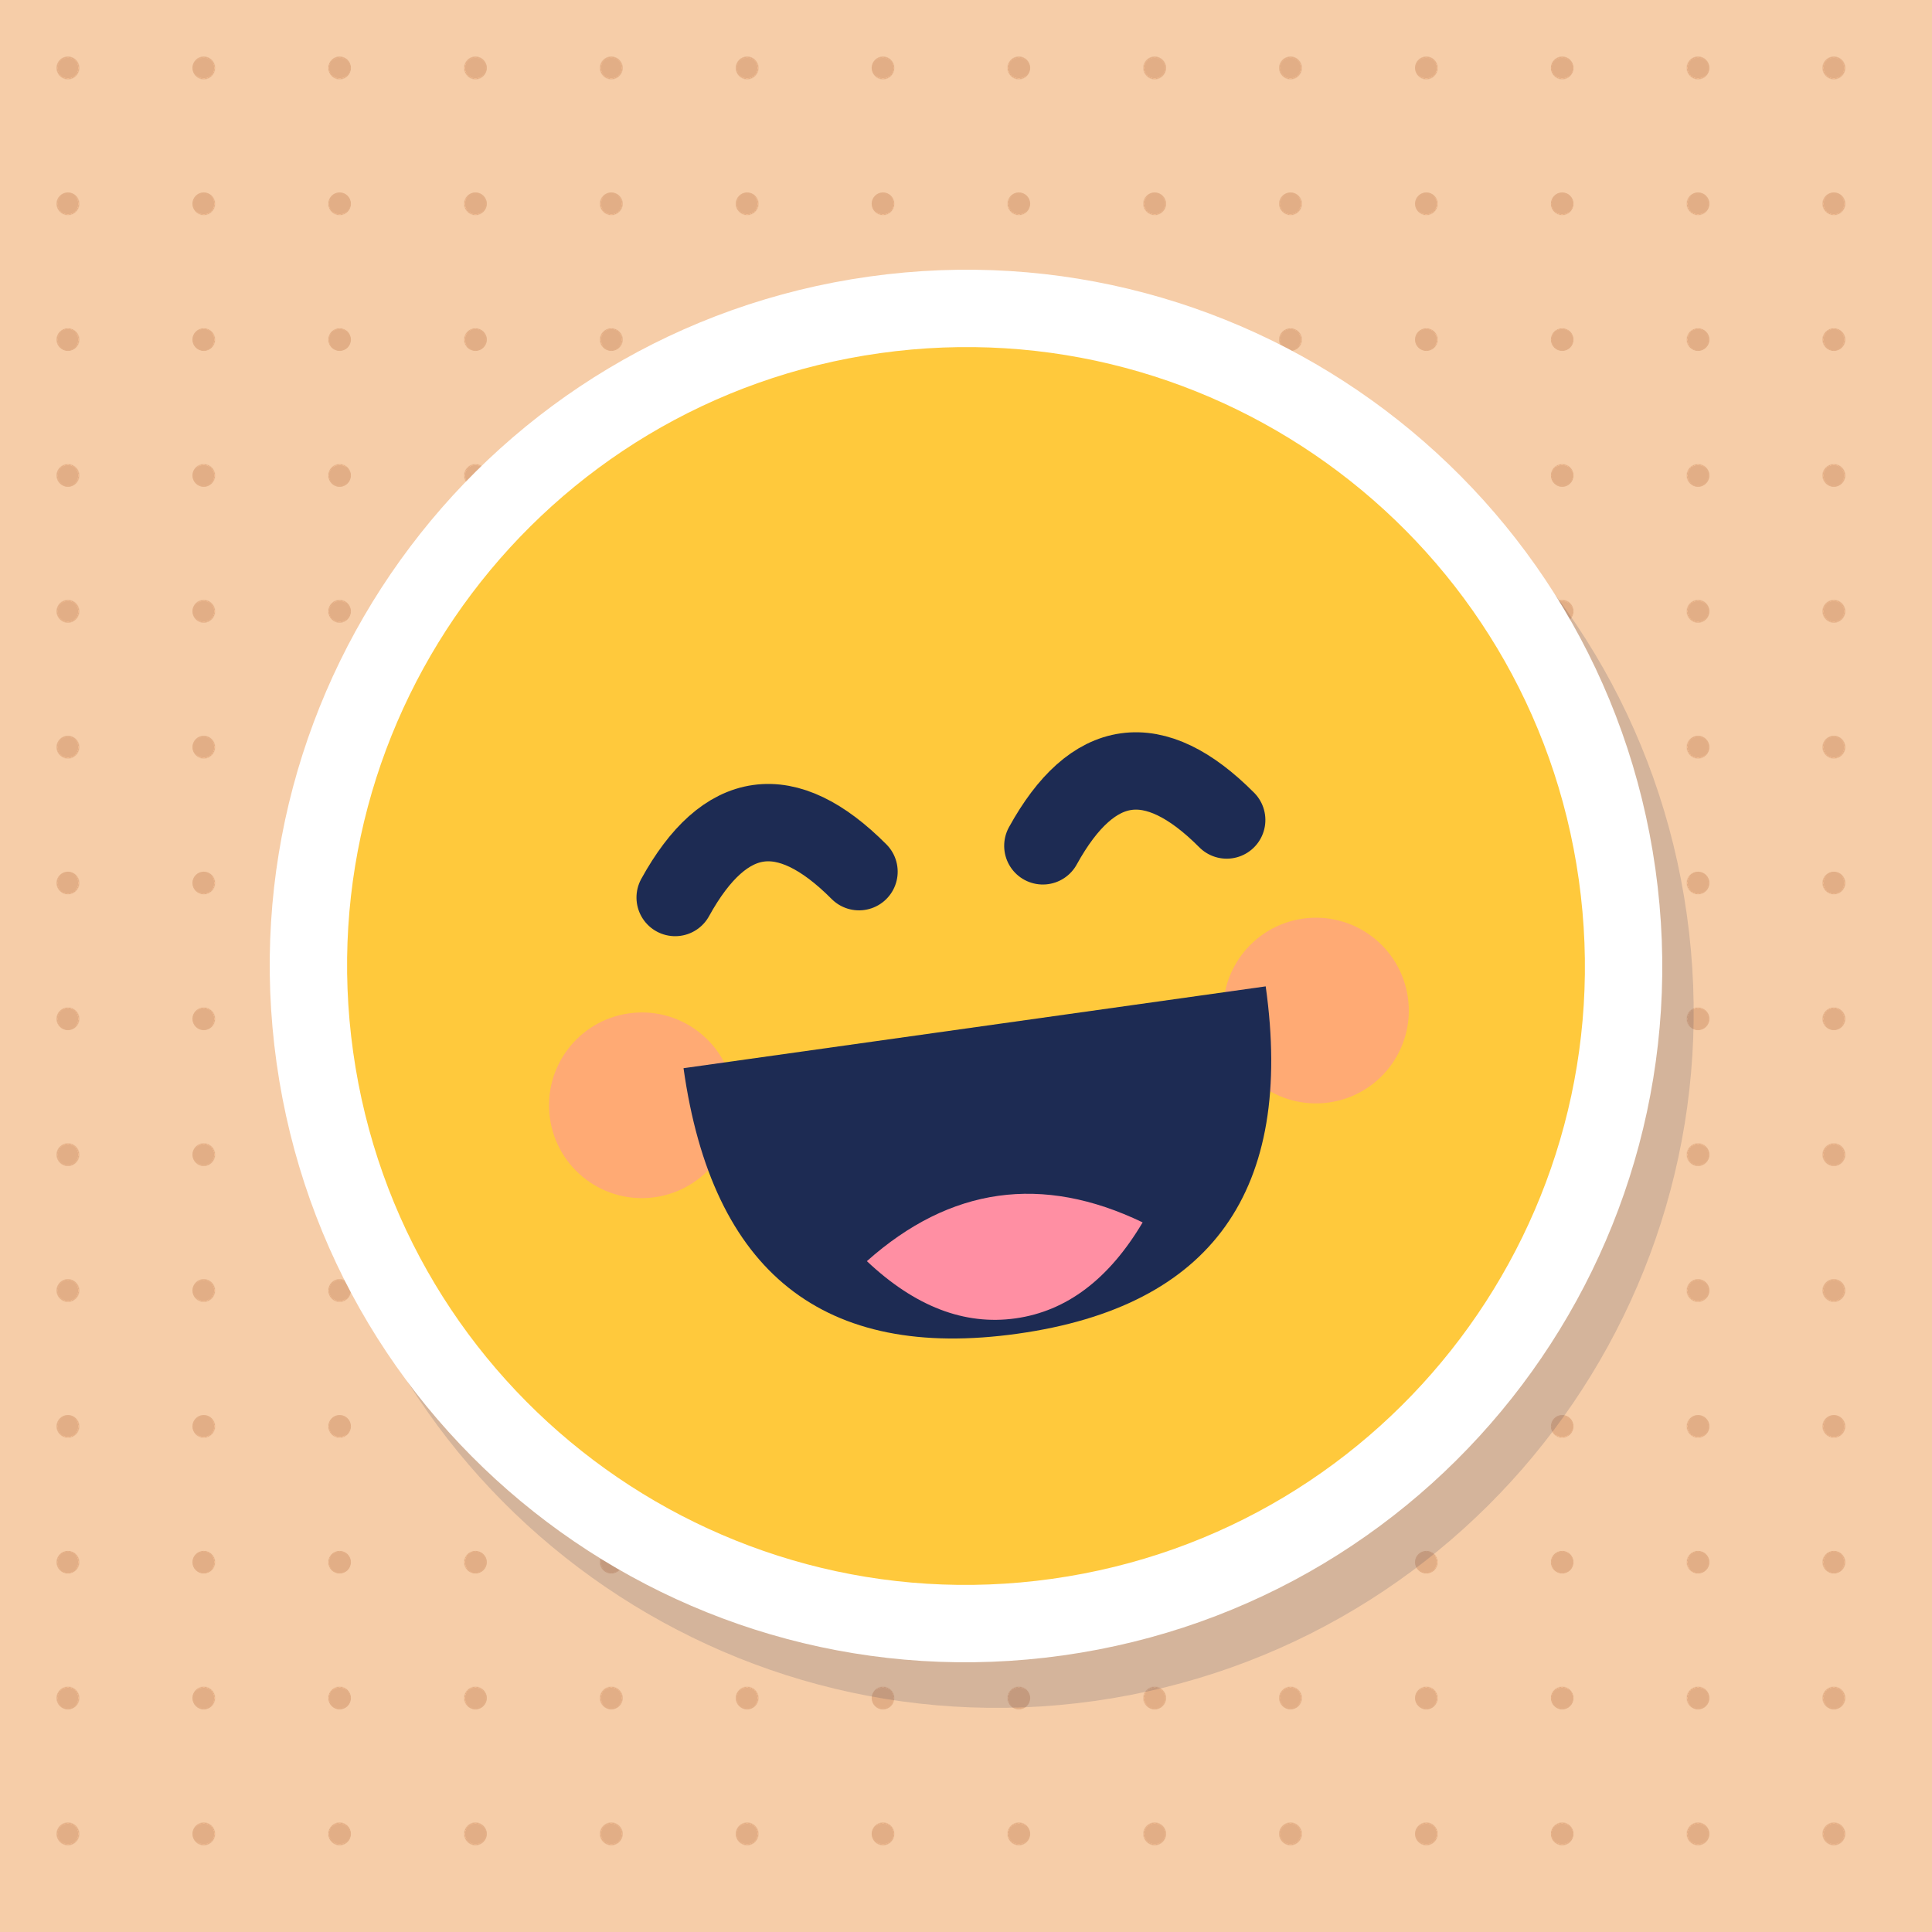
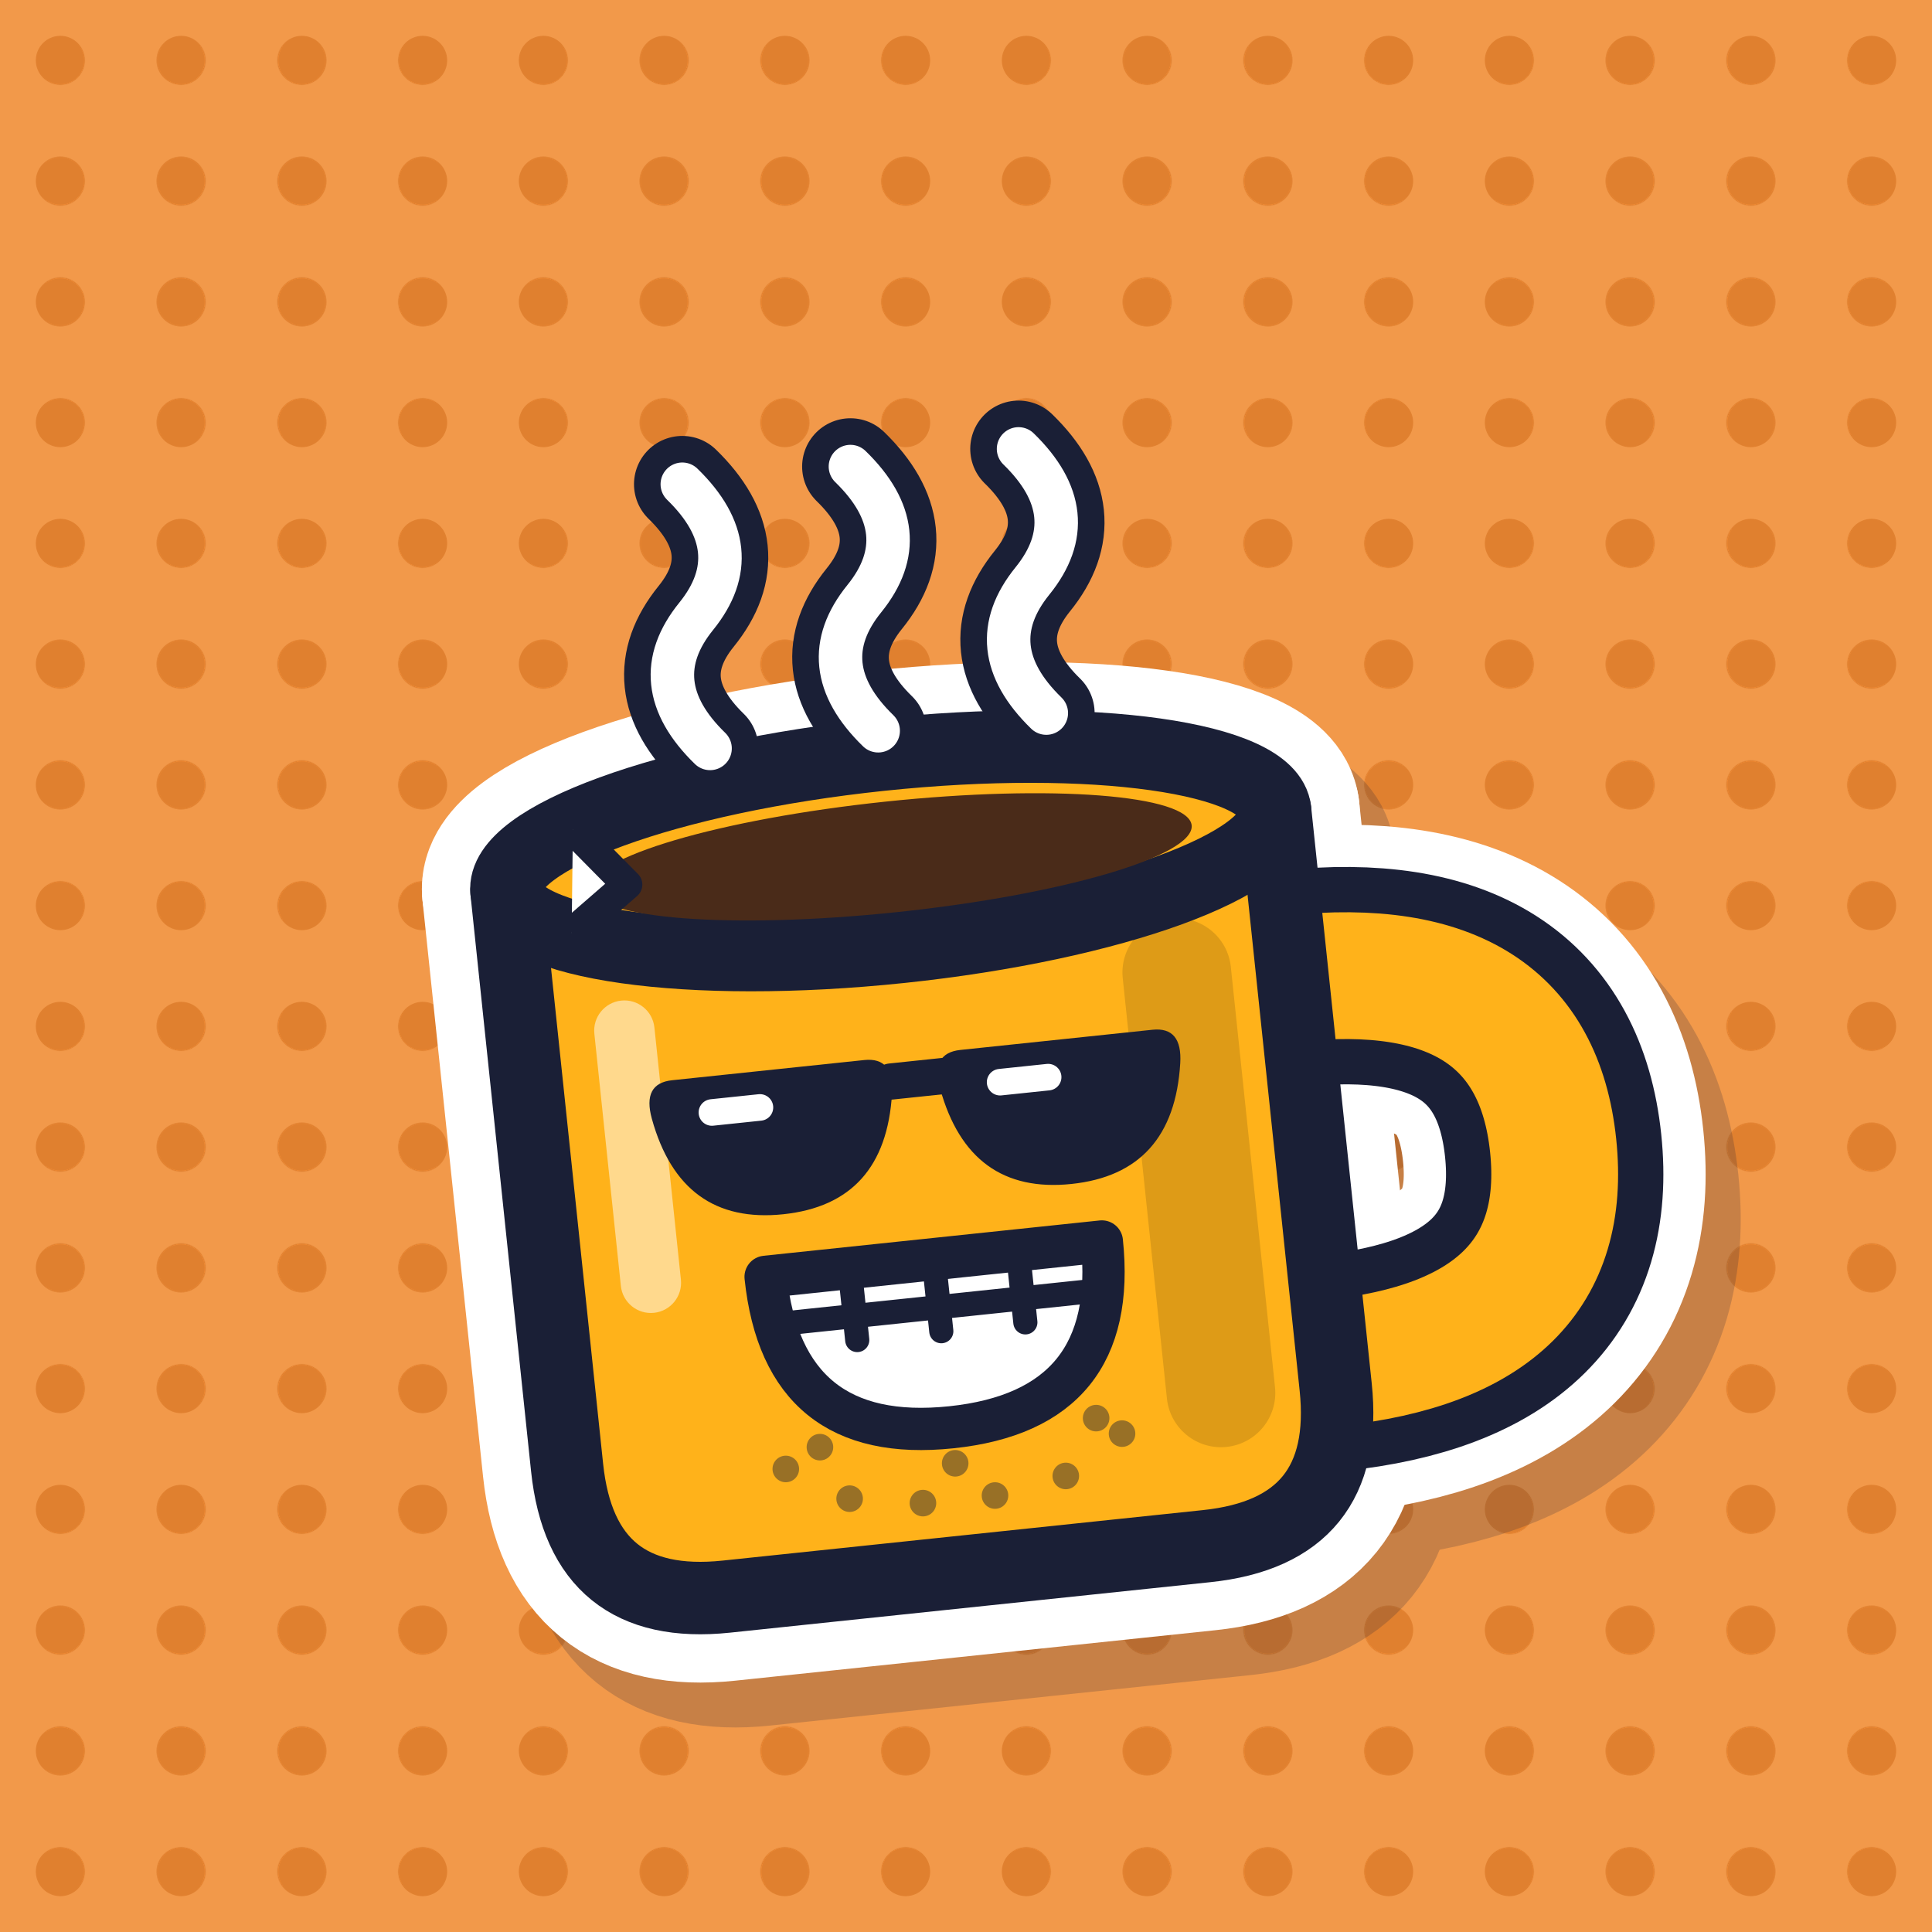
<svg xmlns="http://www.w3.org/2000/svg" viewBox="0 0 512 512">
  <defs>
-     <pattern id="d" width="36" height="36" patternUnits="userSpaceOnUse">
-       <circle cx="18" cy="18" r="3" fill="#E2AE86" />
+     <pattern id="d" width="32" height="32" patternUnits="userSpaceOnUse">
+       <circle cx="16" cy="16" r="6.5" fill="#E0802F" />
    </pattern>
-     <g id="f">
-       <circle cx="50" cy="52" r="40" />
+   </defs>
+   <rect width="512" height="512" fill="#F2994A" />
+   <rect width="512" height="512" fill="url(#d)" />
+   <g transform="translate(256 262) rotate(-6) scale(3.2) translate(-47 -44)">
+     <g transform="translate(2.5 4)" opacity="0.2">
+       <path d="M74 46q20 0 20 16q0 16-20 16" stroke="#1A1F36" stroke-width="25" stroke-linecap="round" stroke-linejoin="round" fill="none" />
+       <path d="M10 32V80q0 12 12 12h40q12 0 12-12V32Z" fill="#1A1F36" stroke="#1A1F36" stroke-width="14" stroke-linejoin="round" />
+       <ellipse cx="42" cy="32" rx="32" ry="8" fill="#1A1F36" stroke="#1A1F36" stroke-width="14" stroke-linejoin="round" />
    </g>
-   </defs>
-   <rect width="512" height="512" fill="#F6CDA8" />
-   <rect width="512" height="512" fill="url(#d)" />
-   <g transform="translate(256 256) rotate(-8) scale(4.1) translate(-50 -52)">
-     <circle cx="51.6" cy="55.2" r="45" fill="#1D2B53" opacity="0.16" />
-     <circle cx="50" cy="52" r="45" fill="#FFFFFF" />
-     <circle cx="50" cy="52" r="40" fill="#FFC93C" />
-     <path d="M32 45q6-8 12 0M56 45q6-8 12 0" stroke="#1D2B53" stroke-width="5" stroke-linecap="round" stroke-linejoin="round" fill="none" />
-     <circle cx="28" cy="58" r="6" fill="#FF8FA3" opacity="0.55" />
-     <circle cx="72" cy="58" r="6" fill="#FF8FA3" opacity="0.55" />
-     <path d="M31 56h38q0 20-19 20q-19 0-19-20z" fill="#1D2B53" />
-     <path d="M41 70q9-6 18 0q-4 5-9 5q-5 0-9-5z" fill="#FF8FA3" />
+     <path d="M74 46q20 0 20 16q0 16-20 16" stroke="#FFFFFF" stroke-width="25" stroke-linecap="round" stroke-linejoin="round" fill="none" />
+     <path d="M10 32V80q0 12 12 12h40q12 0 12-12V32Z" fill="#FFFFFF" stroke="#FFFFFF" stroke-width="14" stroke-linejoin="round" />
+     <ellipse cx="42" cy="32" rx="32" ry="8" fill="#FFFFFF" stroke="#FFFFFF" stroke-width="14" stroke-linejoin="round" />
+     <path d="M74 46q20 0 20 16q0 16-20 16" stroke="#1A1F36" stroke-width="18" stroke-linecap="round" stroke-linejoin="round" fill="none" />
+     <path d="M74 46q20 0 20 16q0 16-20 16" stroke="#FFB21A" stroke-width="10.5" stroke-linecap="round" stroke-linejoin="round" fill="none" />
+     <path d="M10 32V80q0 12 12 12h40q12 0 12-12V32Z" fill="#FFB21A" stroke="#1A1F36" stroke-width="6" stroke-linejoin="round" />
+     <rect x="60" y="40" width="9" height="44" rx="4.5" fill="#000000" opacity="0.13" />
+     <rect x="16" y="42" width="5" height="26" rx="2.5" fill="#FFFFFF" opacity="0.5" />
+     <ellipse cx="42" cy="32" rx="32" ry="8" fill="#FFB21A" stroke="#1A1F36" stroke-width="6" />
+     <ellipse cx="42" cy="32.5" rx="25" ry="4.6" fill="#4A2B19" />
+     <path d="M16 27.5l4 5l-5 3.5" fill="#FFFFFF" stroke="#1A1F36" stroke-width="2.5" stroke-linejoin="round" />
+     <circle cx="28" cy="82" r="1.1" fill="#1A1F36" opacity="0.45" />
+     <circle cx="33" cy="85" r="1.1" fill="#1A1F36" opacity="0.45" />
+     <circle cx="39" cy="86" r="1.1" fill="#1A1F36" opacity="0.45" />
+     <circle cx="45" cy="86" r="1.1" fill="#1A1F36" opacity="0.45" />
+     <circle cx="51" cy="85" r="1.1" fill="#1A1F36" opacity="0.45" />
+     <circle cx="56" cy="82" r="1.1" fill="#1A1F36" opacity="0.45" />
+     <circle cx="31" cy="80.5" r="1.1" fill="#1A1F36" opacity="0.45" />
+     <circle cx="54" cy="80.5" r="1.1" fill="#1A1F36" opacity="0.45" />
+     <circle cx="42" cy="83" r="1.1" fill="#1A1F36" opacity="0.45" />
+     <path d="M22 49h16q2.5 0 2 3q-1.5 9-10 9q-8.5 0-10-9q-.5-3 2-3z" fill="#1A1F36" />
+     <path d="M46 49h16q2.5 0 2 3q-1.5 9-10 9q-8.5 0-10-9q-.5-3 2-3z" fill="#1A1F36" />
+     <path d="M40 51h6" stroke="#1A1F36" stroke-width="3" stroke-linecap="round" stroke-linejoin="round" fill="none" />
+     <path d="M25 52l4 0" stroke="#FFFFFF" stroke-width="2.2" stroke-linecap="round" stroke-linejoin="round" fill="none" />
+     <path d="M49 52l4 0" stroke="#FFFFFF" stroke-width="2.2" stroke-linecap="round" stroke-linejoin="round" fill="none" />
+     <path d="M28 66h28q0 14-14 14q-14 0-14-14z" fill="#FFFFFF" stroke="#1A1F36" stroke-width="3.5" stroke-linejoin="round" />
+     <path d="M29 70h26M35 66v6M42 66v6M49 66v6" stroke="#1A1F36" stroke-width="2" stroke-linecap="round" stroke-linejoin="round" fill="none" />
+     <path d="M28 22q-5 -6 0 -11q5 -5 0 -11" stroke="#1A1F36" stroke-width="8" stroke-linecap="round" stroke-linejoin="round" fill="none" />
+     <path d="M28 22q-5 -6 0 -11q5 -5 0 -11" stroke="#FFFFFF" stroke-width="3.6" stroke-linecap="round" stroke-linejoin="round" fill="none" />
+     <path d="M42 22q-5 -6 0 -11q5 -5 0 -11" stroke="#1A1F36" stroke-width="8" stroke-linecap="round" stroke-linejoin="round" fill="none" />
+     <path d="M42 22q-5 -6 0 -11q5 -5 0 -11" stroke="#FFFFFF" stroke-width="3.6" stroke-linecap="round" stroke-linejoin="round" fill="none" />
+     <path d="M56 22q-5 -6 0 -11q5 -5 0 -11" stroke="#1A1F36" stroke-width="8" stroke-linecap="round" stroke-linejoin="round" fill="none" />
+     <path d="M56 22q-5 -6 0 -11q5 -5 0 -11" stroke="#FFFFFF" stroke-width="3.6" stroke-linecap="round" stroke-linejoin="round" fill="none" />
  </g>
</svg>
